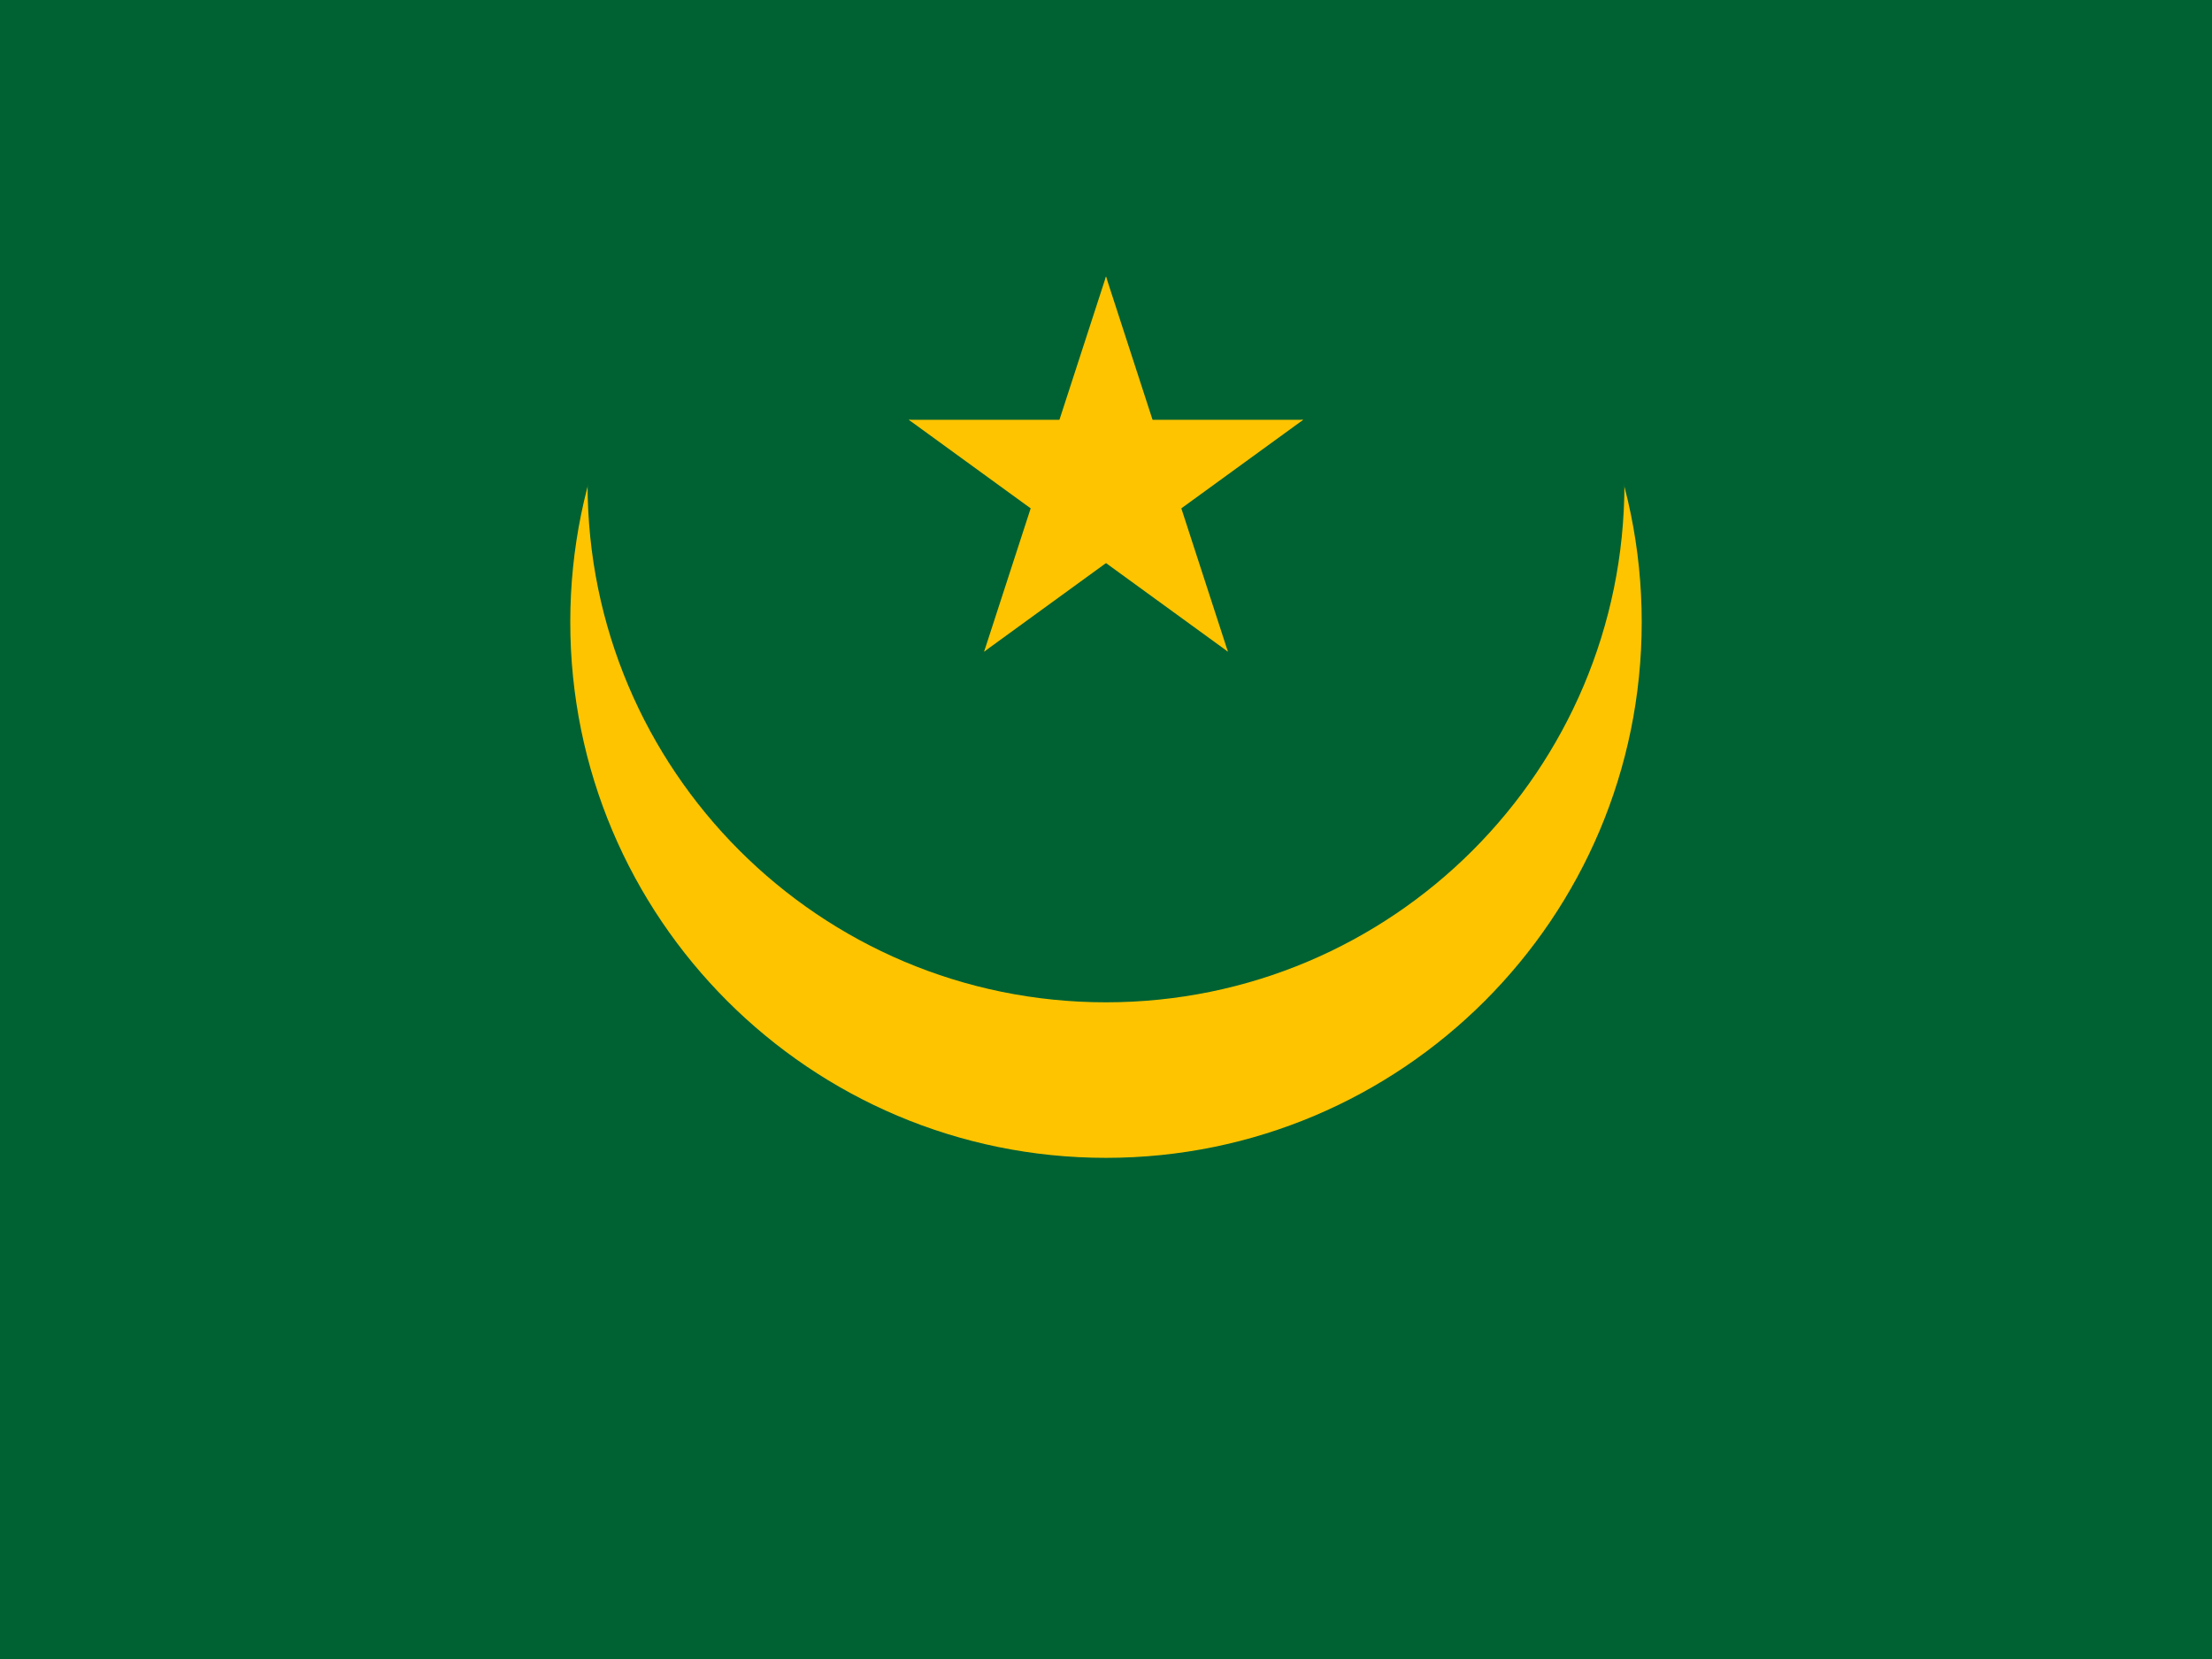
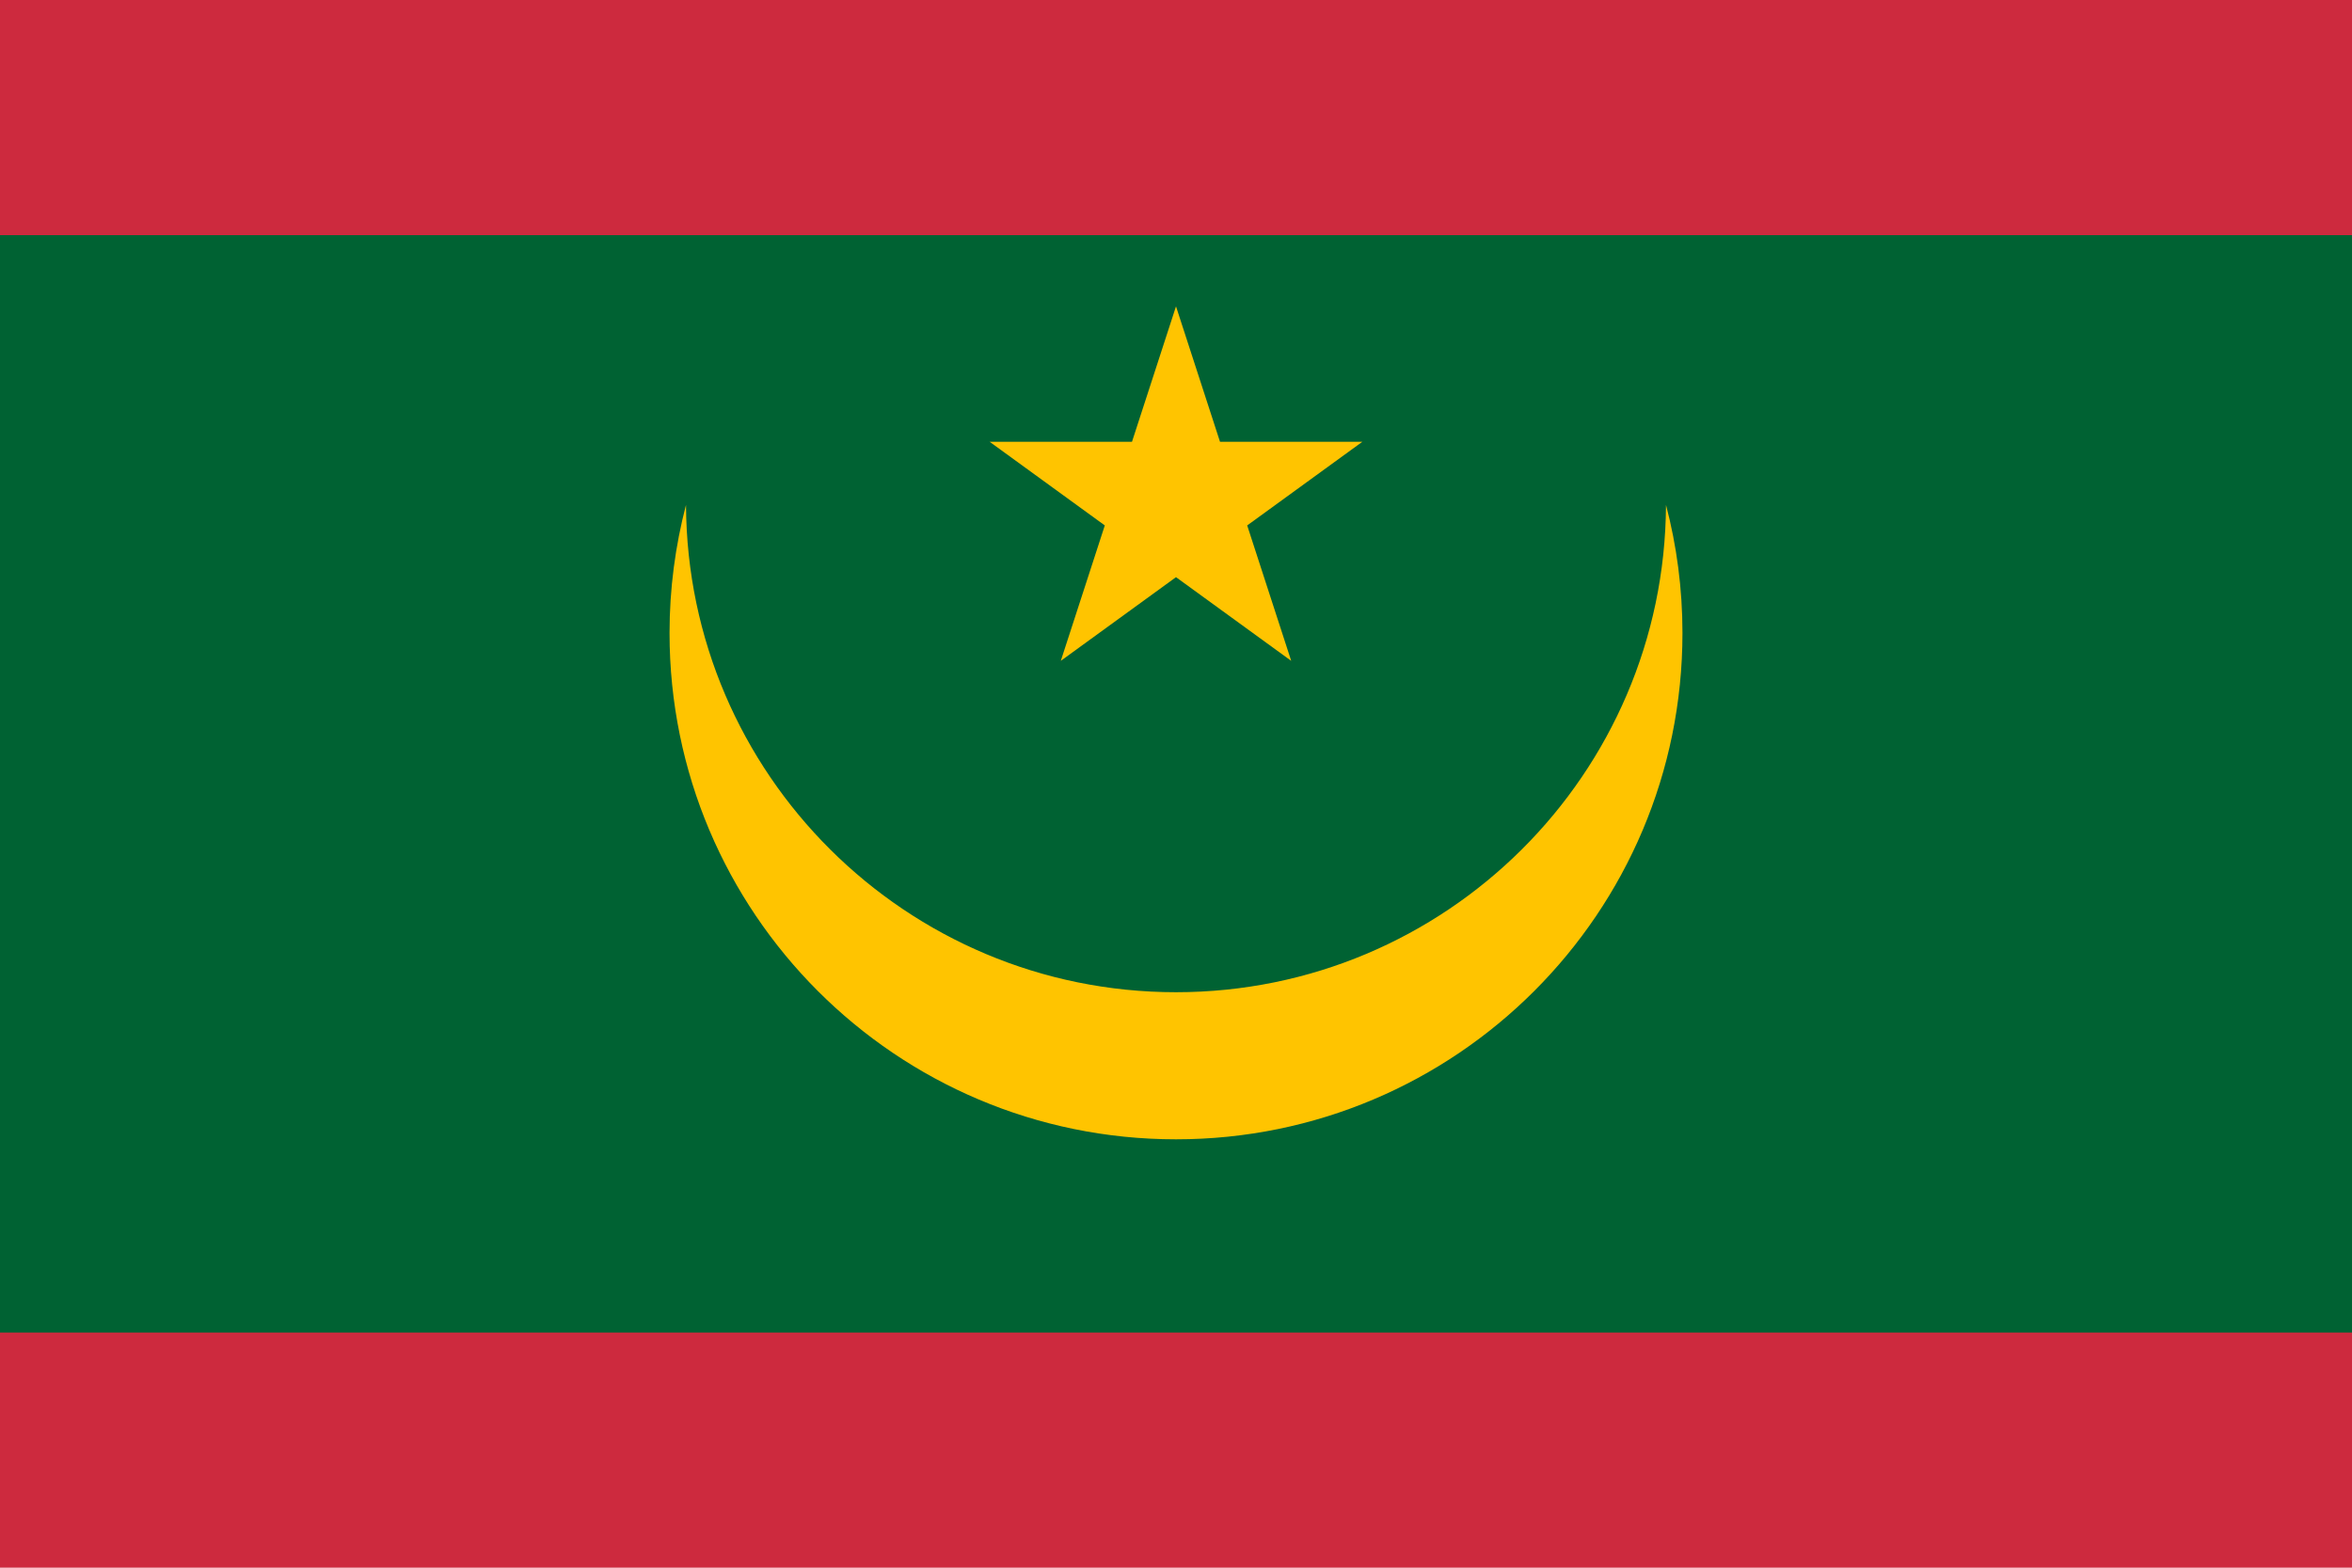
- <svg xmlns="http://www.w3.org/2000/svg" xmlns:xlink="http://www.w3.org/1999/xlink" height="480" width="640" viewBox="0 0 640 480">
-   <path fill="#006233" d="M0 0h640v480H0z" />
-   <circle cx="320" cy="180" r="155" fill="#ffc400" />
-   <path d="M243.425 11.216A150 150 0 0 0 170 140a150 150 0 0 0 150 150 150 150 0 0 0 150-150 150 150 0 0 0-73.433-128.784H243.425z" fill="#006233" />
-   <g id="b" transform="matrix(5 0 0 5 320 140)">
-     <path id="a" d="M0-12L-3.708-.587l5.706 1.854" fill="#ffc400" />
-     <use height="100%" width="100%" xlink:href="#a" transform="scale(-1 1)" />
-   </g>
-   <use height="100%" width="100%" xlink:href="#b" transform="rotate(72 320 140)" />
-   <use height="100%" width="100%" xlink:href="#b" transform="rotate(144 320 140)" />
-   <use height="100%" width="100%" xlink:href="#b" transform="rotate(-144 320 140)" />
-   <use height="100%" width="100%" xlink:href="#b" transform="rotate(-72 320 140)" />
+ <svg xmlns="http://www.w3.org/2000/svg" height="600" width="900" version="1.1" viewBox="-72 -28 144 96">
+   <path fill="#cd2a3e" d="m-72-28h144v96h-144z" />
+   <path fill="#006233" d="M-72,-13.6H72V53.6H-72Z" />
+   <path d="m30 2.92c-0.08 16.496-13.488 29.84-30 29.84-16.512 0-29.92-13.344-30-29.84-0.656 2.512-1.008 5.136-1.008 7.84 0 17.12 13.872 31.008 31.008 31.008 17.136 0 31.008-13.872 31.008-31.008 0-2.704-0.352-5.344-1.008-7.84z" class="st1" fill="#ffc400" />
+   <path d="m-0-9.24-2.694 8.291-8.718 0 7.053 5.125l-2.694 8.292 7.053-5.124 7.053 5.124-2.694-8.292 7.053-5.125-8.718-0z" fill="#ffc400" />
</svg>
